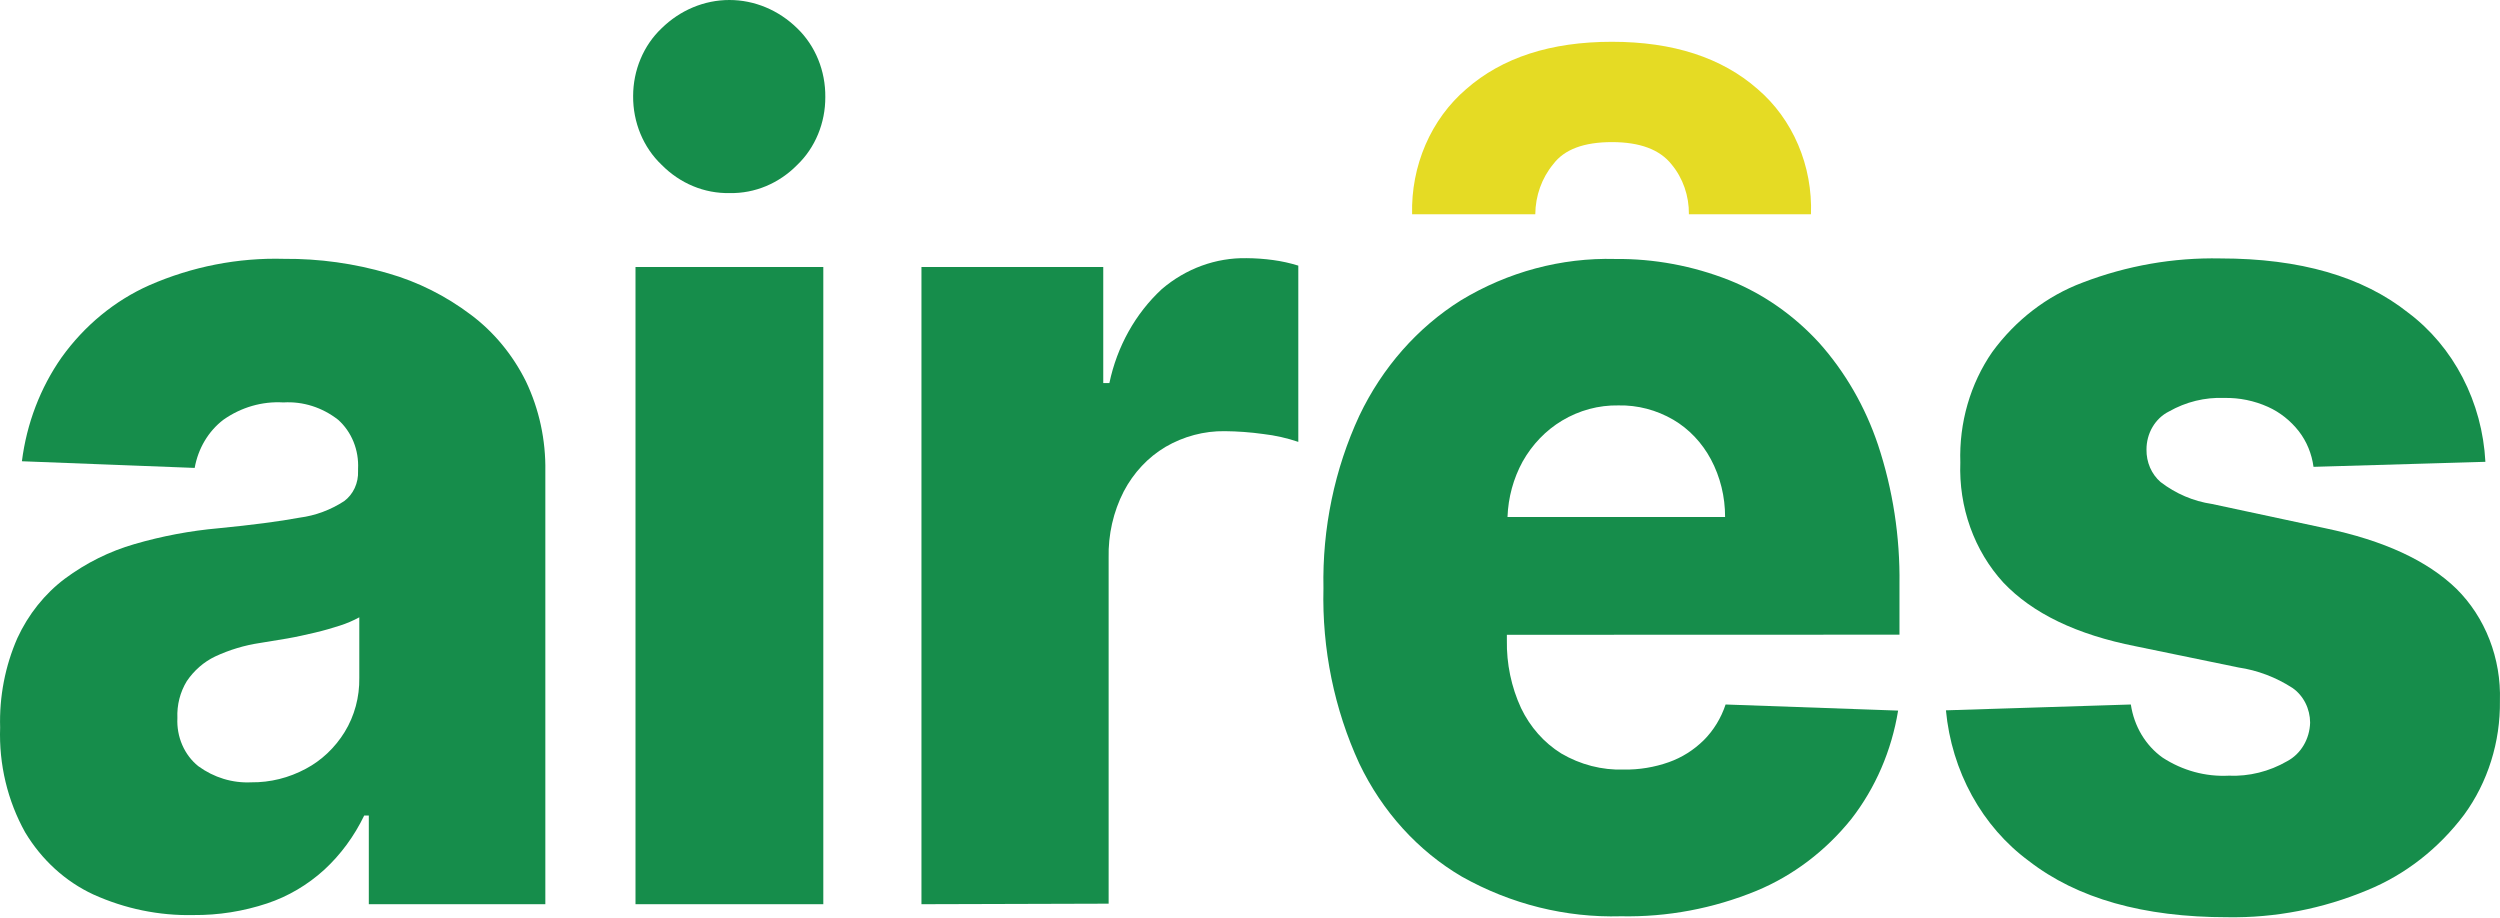
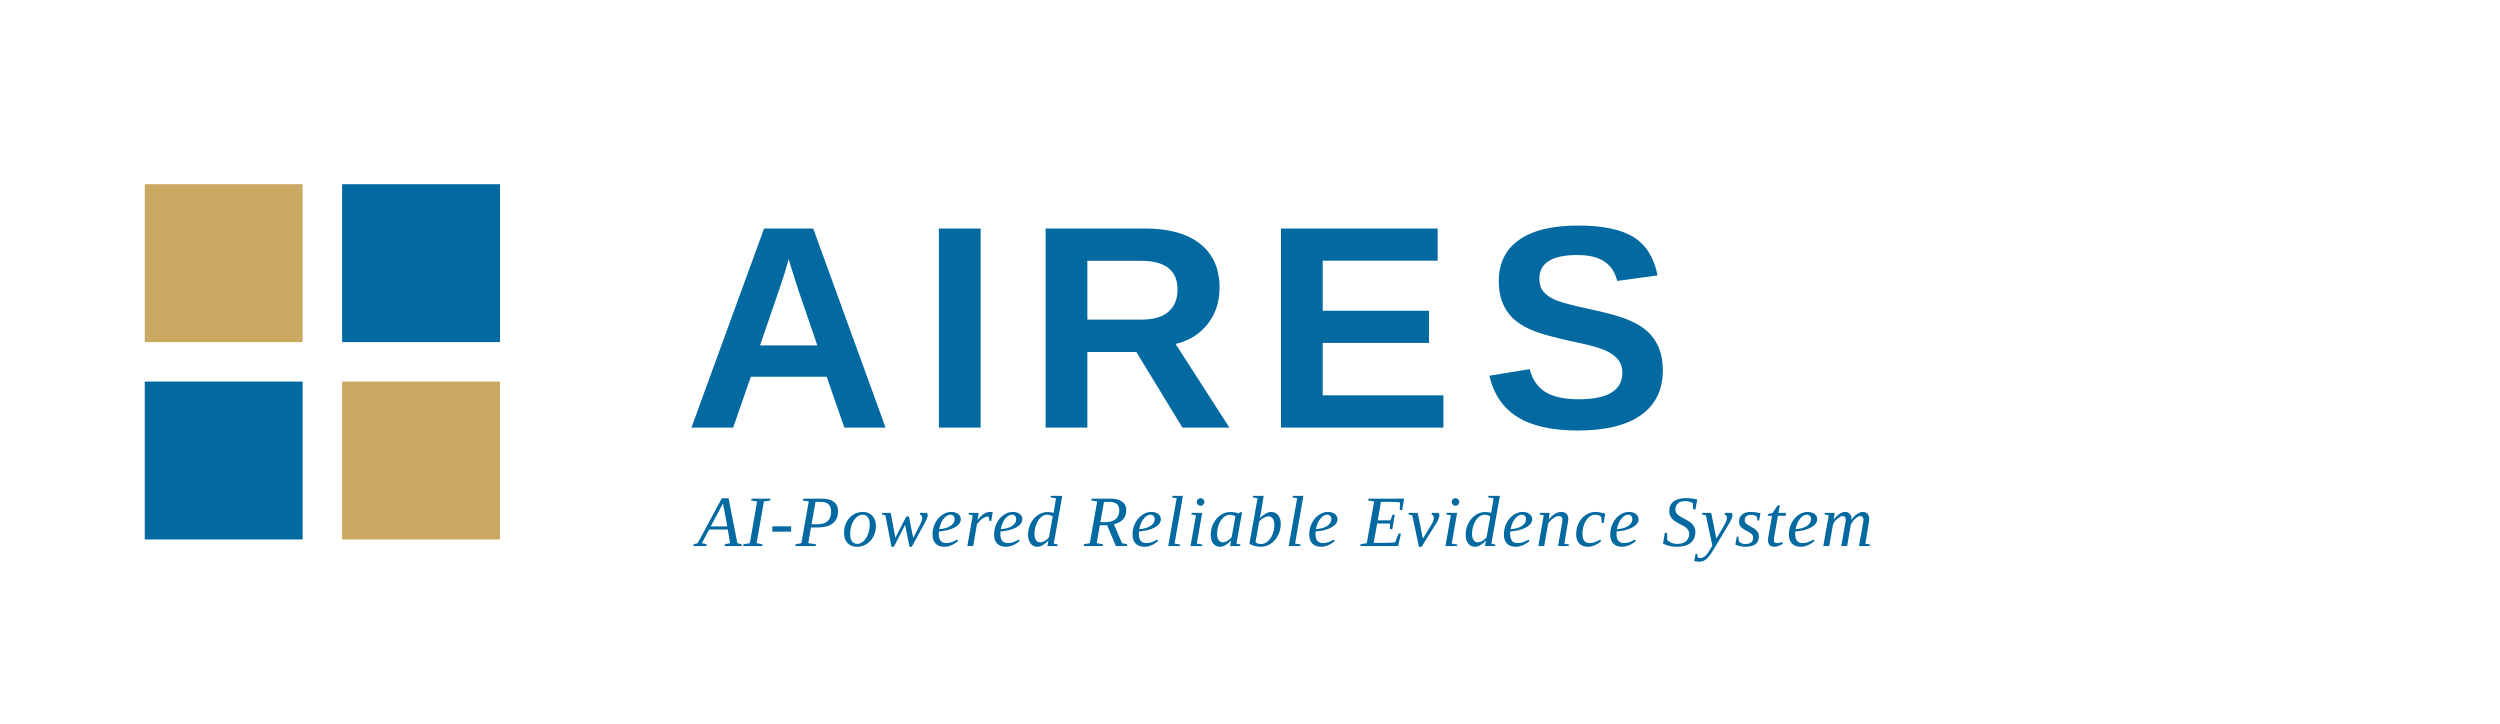
- <svg xmlns="http://www.w3.org/2000/svg" width="139" height="51" viewBox="0 0 139 51" fill="none">
-   <path d="M10.754 50.877C8.845 50.919 6.948 50.528 5.186 49.731C3.636 49.011 2.318 47.81 1.399 46.279C0.42 44.525 -0.064 42.499 0.007 40.452C-0.043 38.734 0.286 37.028 0.967 35.476C1.578 34.154 2.485 33.019 3.606 32.175C4.785 31.3 6.094 30.65 7.476 30.252C9.01 29.806 10.578 29.51 12.16 29.37C14.017 29.189 15.516 28.993 16.657 28.782C17.534 28.668 18.378 28.355 19.135 27.863C19.385 27.678 19.587 27.427 19.722 27.135C19.858 26.842 19.921 26.516 19.908 26.189V26.076C19.935 25.558 19.849 25.04 19.657 24.565C19.464 24.089 19.171 23.669 18.801 23.34C17.919 22.65 16.845 22.309 15.759 22.375C14.579 22.304 13.409 22.642 12.418 23.34C11.587 23.975 11.016 24.934 10.824 26.016L1.218 25.646C1.483 23.548 2.243 21.559 3.425 19.872C4.698 18.099 6.378 16.716 8.297 15.862C10.679 14.82 13.233 14.32 15.801 14.392C17.754 14.376 19.7 14.647 21.585 15.198C23.232 15.669 24.79 16.45 26.187 17.505C27.461 18.46 28.509 19.728 29.242 21.206C29.979 22.75 30.35 24.467 30.321 26.204V50.274H20.506V45.344H20.249C19.695 46.494 18.941 47.518 18.029 48.359C17.096 49.206 16.017 49.841 14.854 50.229C13.526 50.671 12.144 50.889 10.754 50.877ZM13.97 43.497C15.023 43.509 16.063 43.25 17.005 42.743C17.878 42.28 18.623 41.575 19.163 40.7C19.711 39.808 19.995 38.756 19.977 37.685V34.323C19.631 34.511 19.27 34.665 18.899 34.783C18.481 34.918 18.021 35.054 17.506 35.175C16.991 35.295 16.497 35.408 15.975 35.499L14.464 35.748C13.602 35.875 12.759 36.129 11.959 36.502C11.333 36.802 10.79 37.275 10.385 37.873C10.014 38.479 9.831 39.198 9.863 39.924C9.838 40.439 9.93 40.953 10.133 41.42C10.336 41.888 10.643 42.293 11.026 42.6C11.893 43.233 12.925 43.548 13.97 43.497Z" fill="#168D4B" />
-   <path d="M40.569 10.735C39.165 10.765 37.806 10.2 36.782 9.16C36.281 8.684 35.881 8.097 35.608 7.439C35.336 6.781 35.197 6.067 35.202 5.345C35.202 4.631 35.343 3.926 35.616 3.276C35.888 2.626 36.286 2.046 36.782 1.576C37.816 0.562 39.16 0 40.555 0C41.95 0 43.295 0.562 44.328 1.576C44.825 2.055 45.222 2.644 45.491 3.304C45.76 3.963 45.895 4.677 45.887 5.398C45.89 6.11 45.752 6.815 45.483 7.465C45.214 8.115 44.821 8.695 44.328 9.167C43.312 10.201 41.963 10.764 40.569 10.735ZM35.334 50.273V14.844H45.776V50.273H35.334Z" fill="#168D4B" />
-   <path d="M51.233 50.274V14.844H61.341V21.297H61.682C62.109 19.261 63.132 17.429 64.598 16.073C65.937 14.931 67.599 14.324 69.304 14.354C69.802 14.357 70.299 14.392 70.793 14.46C71.264 14.524 71.73 14.627 72.186 14.769V24.569C71.551 24.353 70.898 24.207 70.237 24.131C69.528 24.032 68.814 23.98 68.1 23.973C66.949 23.958 65.814 24.259 64.8 24.848C63.831 25.424 63.029 26.28 62.482 27.32C61.901 28.45 61.61 29.728 61.64 31.021V50.244L51.233 50.274Z" fill="#168D4B" />
-   <path d="M105.611 35.288V32.476C105.646 29.841 105.243 27.222 104.421 24.742C103.71 22.619 102.592 20.682 101.142 19.058C99.729 17.516 98.02 16.327 96.138 15.575C94.108 14.776 91.963 14.378 89.803 14.399C86.806 14.32 83.844 15.114 81.227 16.698C78.818 18.206 76.859 20.429 75.582 23.106C74.201 26.082 73.515 29.38 73.584 32.71C73.501 36.084 74.185 39.428 75.575 42.449C76.852 45.12 78.841 47.313 81.283 48.743C84.011 50.274 87.052 51.031 90.123 50.945C92.697 50.997 95.256 50.516 97.662 49.528C99.693 48.685 101.503 47.316 102.931 45.54C104.275 43.813 105.173 41.733 105.535 39.509L95.943 39.17C95.692 39.927 95.277 40.607 94.731 41.153C94.173 41.703 93.514 42.119 92.796 42.374C91.986 42.661 91.136 42.801 90.284 42.788C89.071 42.827 87.87 42.518 86.803 41.891C85.85 41.299 85.074 40.422 84.569 39.366C84.029 38.197 83.759 36.904 83.782 35.597V35.295L105.611 35.288ZM86.852 23.385C87.81 22.812 88.89 22.521 89.984 22.541C91.049 22.518 92.102 22.793 93.04 23.34C93.909 23.852 94.632 24.613 95.128 25.541C95.647 26.515 95.918 27.62 95.915 28.745H83.817C83.857 27.657 84.146 26.597 84.659 25.661C85.195 24.709 85.951 23.925 86.852 23.385Z" fill="#168D4B" />
-   <path d="M85.362 11.912H78.513C78.48 10.579 78.735 9.256 79.257 8.048C79.779 6.84 80.553 5.781 81.52 4.954C83.52 3.2 86.221 2.323 89.622 2.323C93.024 2.323 95.725 3.2 97.725 4.954C98.69 5.779 99.462 6.839 99.977 8.048C100.493 9.257 100.737 10.581 100.69 11.912H93.903C93.915 10.892 93.572 9.904 92.942 9.145C92.288 8.316 91.181 7.901 89.622 7.901C88.063 7.901 86.977 8.308 86.364 9.123C85.727 9.889 85.37 10.881 85.362 11.912Z" fill="#E5DB24" />
-   <path d="M138.188 25.677L128.631 25.956C128.534 25.228 128.252 24.544 127.817 23.98C127.353 23.388 126.766 22.922 126.104 22.624C125.333 22.277 124.503 22.108 123.668 22.126C122.599 22.082 121.539 22.342 120.591 22.88C120.218 23.066 119.902 23.365 119.681 23.741C119.46 24.116 119.343 24.553 119.345 24.998C119.34 25.343 119.407 25.684 119.542 25.997C119.677 26.309 119.877 26.584 120.125 26.8C120.974 27.45 121.955 27.869 122.986 28.021L129.285 29.37C132.534 30.049 134.965 31.172 136.58 32.74C137.374 33.526 138 34.489 138.417 35.563C138.834 36.636 139.032 37.795 138.996 38.959C139.026 41.257 138.322 43.496 137.005 45.299C135.586 47.184 133.732 48.63 131.631 49.49C129.148 50.529 126.504 51.041 123.842 50.998C119.169 50.998 115.489 49.955 112.802 47.869C111.516 46.922 110.437 45.681 109.641 44.234C108.845 42.788 108.351 41.17 108.194 39.494L118.475 39.17C118.564 39.769 118.767 40.341 119.071 40.85C119.376 41.358 119.775 41.793 120.243 42.125C121.348 42.843 122.624 43.192 123.912 43.128C125.044 43.177 126.169 42.899 127.169 42.321C127.541 42.123 127.856 41.819 128.08 41.442C128.305 41.065 128.43 40.629 128.443 40.18C128.441 39.795 128.35 39.417 128.179 39.08C128.007 38.743 127.761 38.458 127.462 38.25C126.543 37.656 125.522 37.269 124.461 37.112L118.76 35.936C115.466 35.288 113.006 34.104 111.382 32.386C110.582 31.511 109.957 30.467 109.546 29.319C109.135 28.172 108.948 26.944 108.994 25.714C108.921 23.507 109.547 21.339 110.769 19.571C112.071 17.791 113.814 16.452 115.795 15.711C118.252 14.769 120.846 14.315 123.452 14.369C127.879 14.369 131.36 15.374 133.893 17.384C135.144 18.323 136.18 19.557 136.924 20.994C137.669 22.431 138.101 24.032 138.188 25.677Z" fill="#168D4B" />
+ <svg xmlns="http://www.w3.org/2000/svg" viewBox="0 0 380 110" width="380" height="110" role="img" aria-labelledby="title desc">
+   <g transform="translate(22, 28)">
+     <rect x="0" y="0" width="24" height="24" fill="#C9A961" />
+     <rect x="30" y="0" width="24" height="24" fill="#0369A1" />
+     <rect x="0" y="30" width="24" height="24" fill="#0369A1" />
+     <rect x="30" y="30" width="24" height="24" fill="#C9A961" />
+   </g>
+   <text x="104" y="65" font-family="'Poppins', 'Helvetica Neue', 'Segoe UI', Arial, sans-serif" font-size="44" font-weight="700" fill="#0369A1" letter-spacing="4">AIRES</text>
+   <text x="106" y="83" font-family="'Lora', 'Georgia', 'Times New Roman', serif" font-size="11" font-style="italic" fill="#0369A1" letter-spacing="0.3">AI-Powered Reliable Evidence System</text>
</svg>
